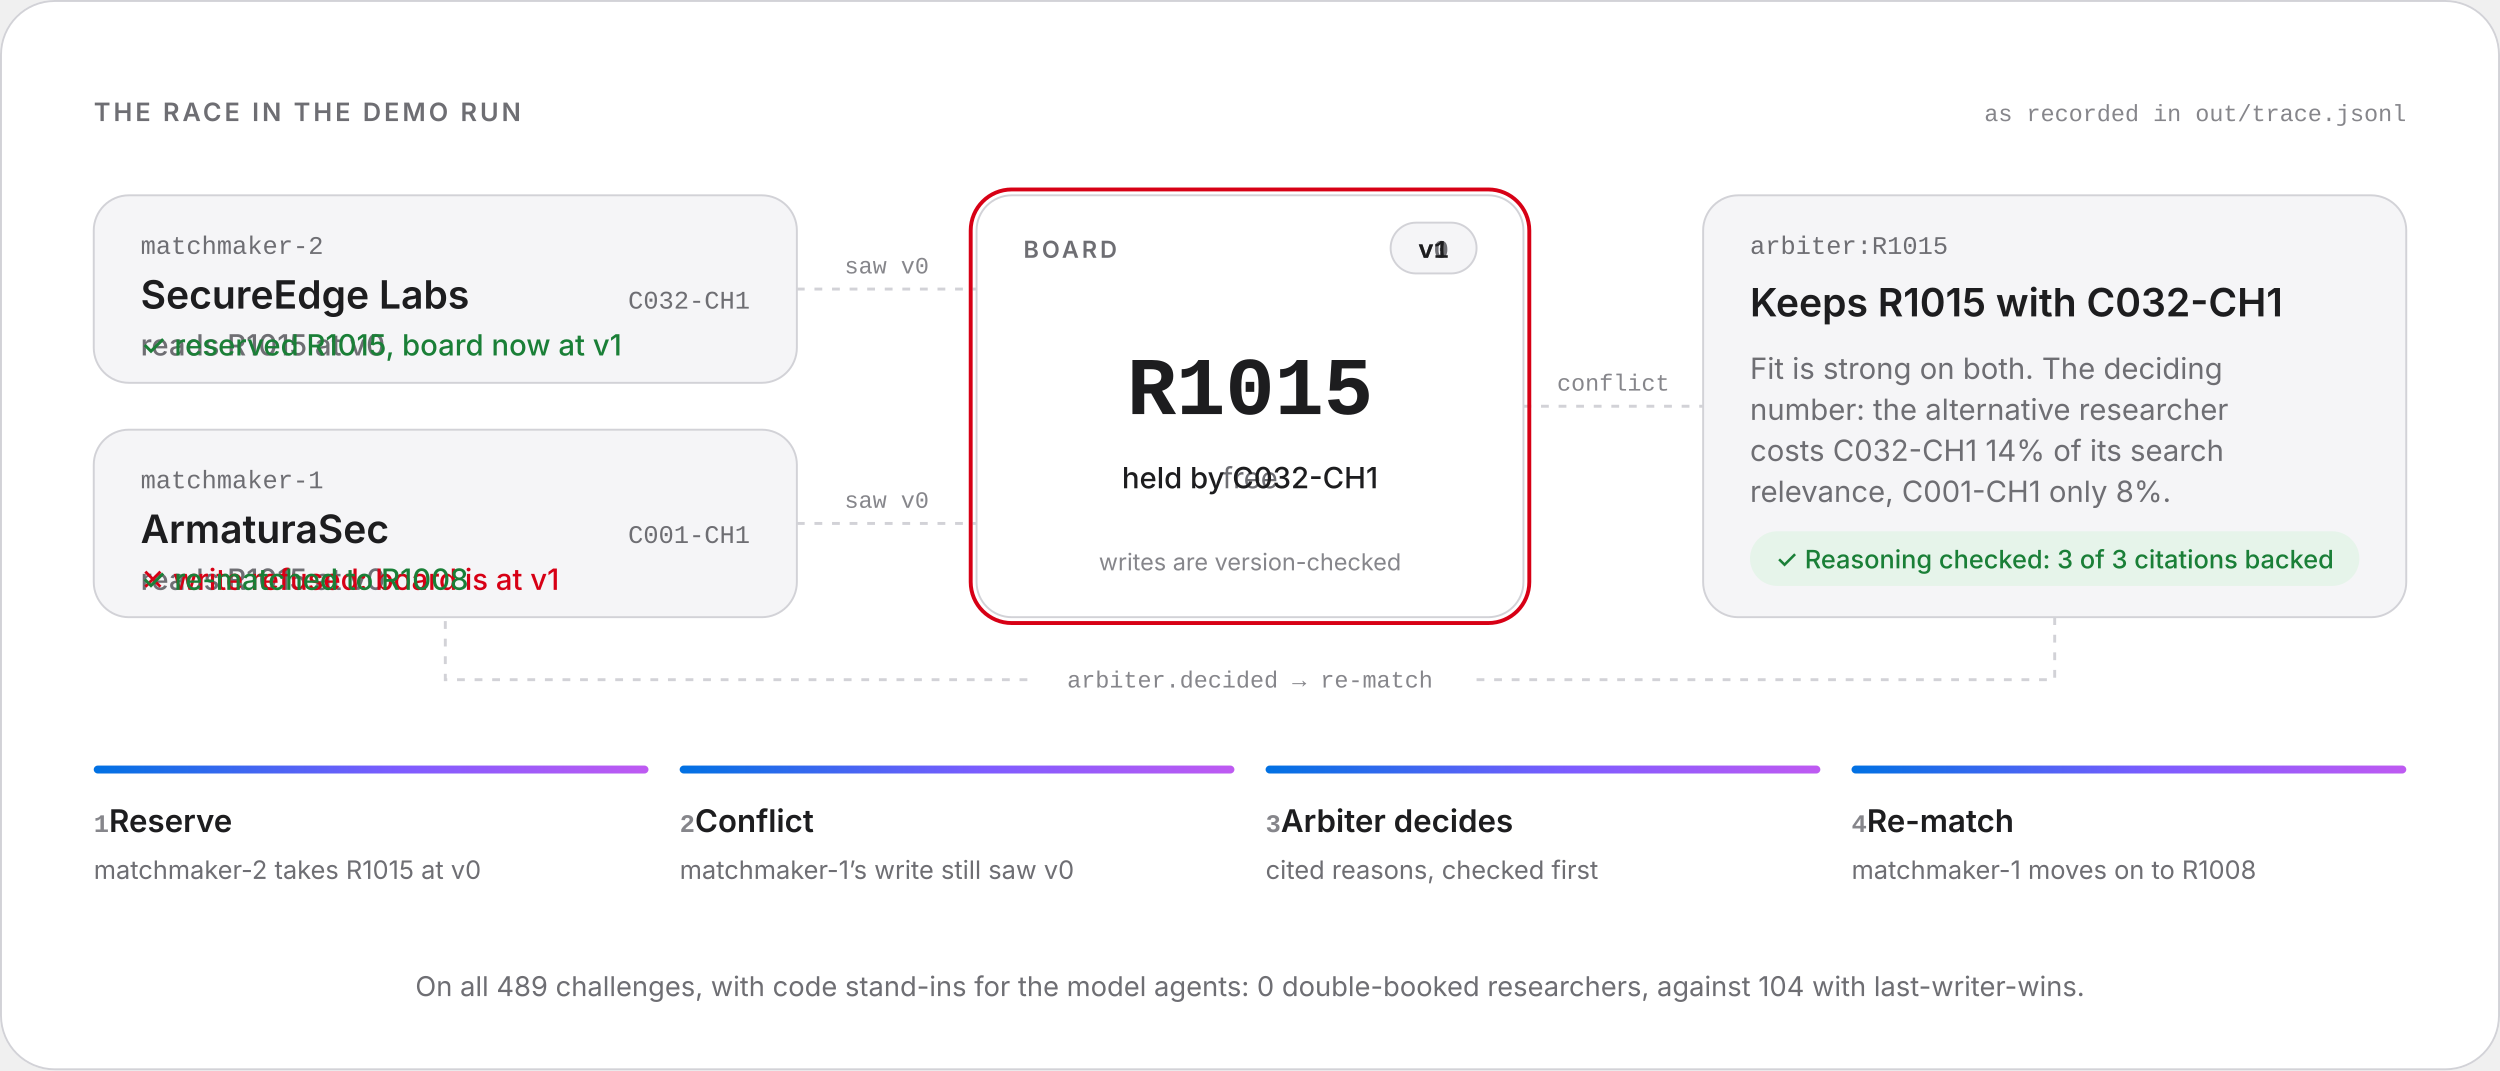
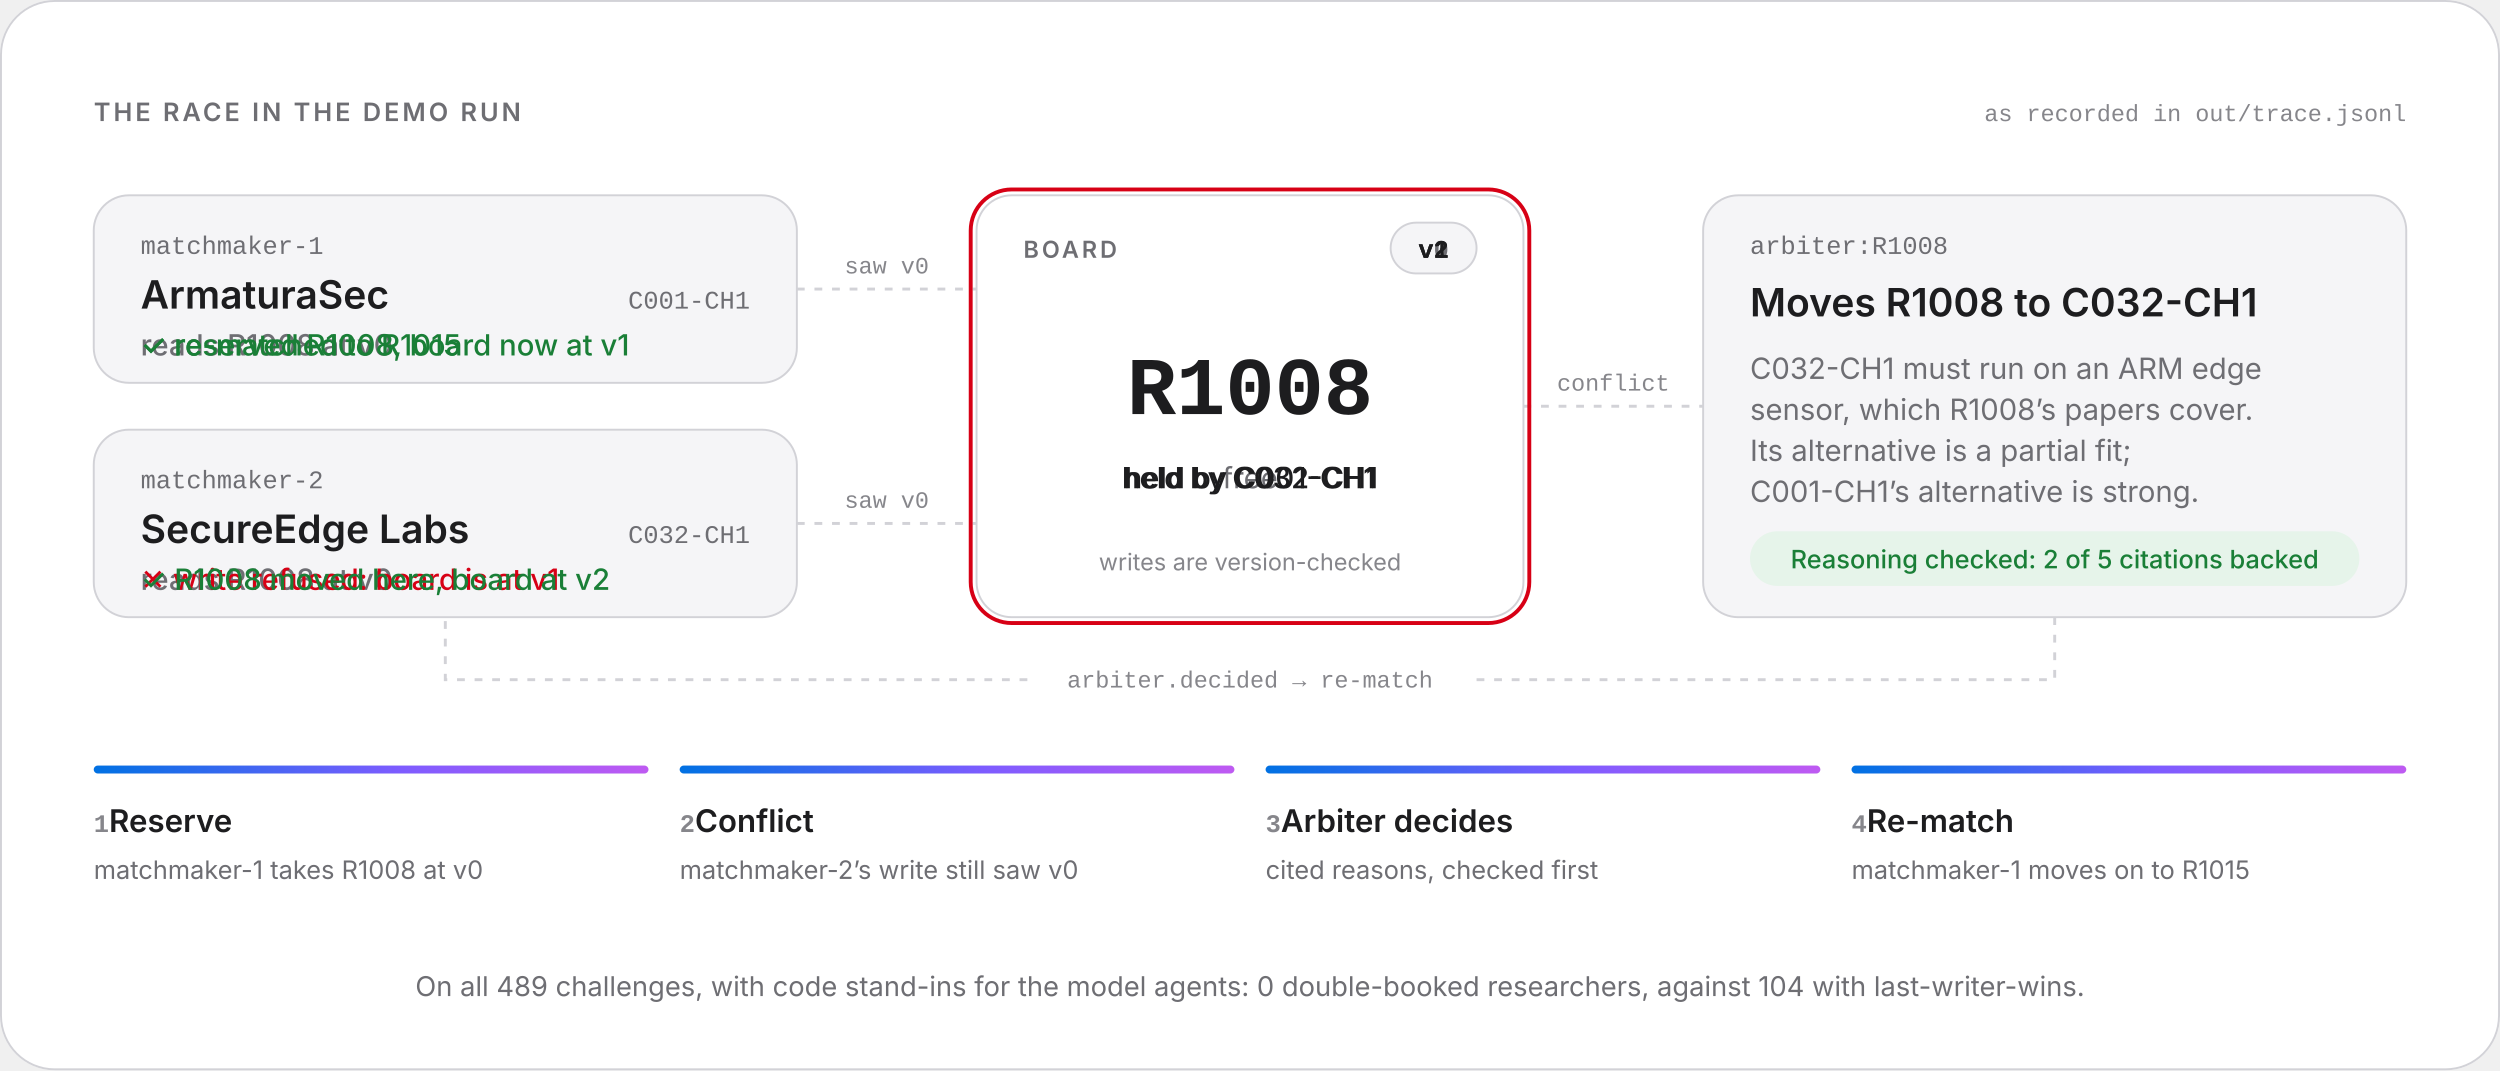
<svg xmlns="http://www.w3.org/2000/svg" width="1280" height="548" viewBox="0 0 1280 548" role="img" aria-labelledby="title desc" font-family="-apple-system, BlinkMacSystemFont, 'SF Pro Display', 'Segoe UI', 'Helvetica Neue', Inter, Arial, 'Liberation Sans', sans-serif">
  <defs>
    <linearGradient id="brand" x1="0" y1="0" x2="1" y2="0">
      <stop offset="0" stop-color="#0071E3" />
      <stop offset=".55" stop-color="#7D5CFF" />
      <stop offset="1" stop-color="#BF5AF2" />
    </linearGradient>
    <clipPath id="card">
      <rect width="1280" height="548" rx="28" />
    </clipPath>
  </defs>
  <g clip-path="url(#card)">
    <rect width="1280" height="548" rx="28" fill="#FFFFFF" />
  </g>
  <rect x=".5" y=".5" width="1279" height="547" rx="27.5" fill="none" stroke="#D2D2D7" />
  <text x="48" y="62" font-size="13" font-weight="600" fill="#6E6E73" letter-spacing="1.5">THE RACE IN THE DEMO RUN</text>
  <text x="1232" y="62" font-size="12" font-weight="400" fill="#86868B" text-anchor="end" font-family="ui-monospace, 'SF Mono', SFMono-Regular, Menlo, Consolas, 'Liberation Mono', monospace">as recorded in out/trace.jsonl</text>
  <g stroke="#D2D2D7" stroke-width="1.5" stroke-dasharray="4 5" fill="none">
    <path d="M408 148H500" />
    <path d="M408 268H500" />
    <path class="fin" style="animation:k0 16s linear infinite" d="M780 208H872" />
    <path class="fin" style="animation:k1 16s linear infinite" d="M1052 316V348H228V316" />
  </g>
  <text x="454" y="140" font-size="12" font-weight="400" fill="#86868B" text-anchor="middle" font-family="ui-monospace, 'SF Mono', SFMono-Regular, Menlo, Consolas, 'Liberation Mono', monospace">saw v0</text>
  <text x="454" y="260" font-size="12" font-weight="400" fill="#86868B" text-anchor="middle" font-family="ui-monospace, 'SF Mono', SFMono-Regular, Menlo, Consolas, 'Liberation Mono', monospace">saw v0</text>
  <text x="826" y="200" font-size="12" font-weight="400" fill="#86868B" text-anchor="middle" font-family="ui-monospace, 'SF Mono', SFMono-Regular, Menlo, Consolas, 'Liberation Mono', monospace" class="fin" style="animation:k2 16s linear infinite">conflict</text>
  <g class="fin" style="animation:k3 16s linear infinite">
    <rect x="528" y="337" width="224" height="22" rx="11" fill="#FFFFFF" />
    <text x="640" y="352" font-size="12" font-weight="400" fill="#86868B" text-anchor="middle" font-family="ui-monospace, 'SF Mono', SFMono-Regular, Menlo, Consolas, 'Liberation Mono', monospace">arbiter.decided → re-match</text>
  </g>
  <rect x="48" y="100" width="360" height="96" rx="18" fill="#F5F5F7" stroke="#D2D2D7" />
-   <text x="72" y="130" font-size="13" font-weight="400" fill="#6E6E73" font-family="ui-monospace, 'SF Mono', SFMono-Regular, Menlo, Consolas, 'Liberation Mono', monospace">matchmaker-2</text>
-   <text x="72" y="158" font-size="20" font-weight="600" fill="#1D1D1F">SecureEdge Labs</text>
-   <text x="384" y="158" font-size="13" font-weight="400" fill="#6E6E73" text-anchor="end" font-family="ui-monospace, 'SF Mono', SFMono-Regular, Menlo, Consolas, 'Liberation Mono', monospace">C032-CH1</text>
-   <text x="72" y="182" font-size="15" font-weight="500" fill="#6E6E73" class="ini" style="animation:k4 16s linear infinite">reads R1015 at v0</text>
-   <text x="72" y="182" font-size="15" font-weight="500" fill="#1A7F37" class="fin" style="animation:k5 16s linear infinite">✓ reserved R1015, board now at v1</text>
+   <text x="72" y="130" font-size="13" font-weight="400" fill="#6E6E73" font-family="ui-monospace, 'SF Mono', SFMono-Regular, Menlo, Consolas, 'Liberation Mono', monospace">matchmaker-1</text>
+   <text x="72" y="158" font-size="20" font-weight="600" fill="#1D1D1F">ArmaturaSec</text>
+   <text x="384" y="158" font-size="13" font-weight="400" fill="#6E6E73" text-anchor="end" font-family="ui-monospace, 'SF Mono', SFMono-Regular, Menlo, Consolas, 'Liberation Mono', monospace">C001-CH1</text>
+   <text x="72" y="182" font-size="15" font-weight="500" fill="#6E6E73" class="ini" style="animation:k4 16s linear infinite">reads R1008 at v0</text>
+   <text x="72" y="182" font-size="15" font-weight="500" fill="#1A7F37" class="mid" style="animation:k18 16s linear infinite">✓ reserved R1008, board now at v1</text>
+   <text x="72" y="182" font-size="15" font-weight="500" fill="#1A7F37" class="fin" style="animation:k8 16s linear infinite">✓ re-matched to R1015</text>
  <rect x="48" y="220" width="360" height="96" rx="18" fill="#F5F5F7" stroke="#D2D2D7" />
-   <text x="72" y="250" font-size="13" font-weight="400" fill="#6E6E73" font-family="ui-monospace, 'SF Mono', SFMono-Regular, Menlo, Consolas, 'Liberation Mono', monospace">matchmaker-1</text>
-   <text x="72" y="278" font-size="20" font-weight="600" fill="#1D1D1F">ArmaturaSec</text>
-   <text x="384" y="278" font-size="13" font-weight="400" fill="#6E6E73" text-anchor="end" font-family="ui-monospace, 'SF Mono', SFMono-Regular, Menlo, Consolas, 'Liberation Mono', monospace">C001-CH1</text>
-   <text x="72" y="302" font-size="15" font-weight="500" fill="#6E6E73" class="ini" style="animation:k6 16s linear infinite">reads R1015 at v0</text>
+   <text x="72" y="250" font-size="13" font-weight="400" fill="#6E6E73" font-family="ui-monospace, 'SF Mono', SFMono-Regular, Menlo, Consolas, 'Liberation Mono', monospace">matchmaker-2</text>
+   <text x="72" y="278" font-size="20" font-weight="600" fill="#1D1D1F">SecureEdge Labs</text>
+   <text x="384" y="278" font-size="13" font-weight="400" fill="#6E6E73" text-anchor="end" font-family="ui-monospace, 'SF Mono', SFMono-Regular, Menlo, Consolas, 'Liberation Mono', monospace">C032-CH1</text>
+   <text x="72" y="302" font-size="15" font-weight="500" fill="#6E6E73" class="ini" style="animation:k6 16s linear infinite">reads R1008 at v0</text>
  <text x="72" y="302" font-size="15" font-weight="500" fill="#D70015" class="mid" style="animation:k7 16s linear infinite">✕ write refused: board is at v1</text>
-   <text x="72" y="302" font-size="15" font-weight="500" fill="#1A7F37" class="fin" style="animation:k8 16s linear infinite">✓ re-matched to R1008</text>
+   <text x="72" y="302" font-size="15" font-weight="500" fill="#1A7F37" class="fin" style="animation:k8 16s linear infinite">✓ R1008 moved here, board at v2</text>
  <rect x="500" y="100" width="280" height="216" rx="18" fill="#FFFFFF" stroke="#D2D2D7" />
  <rect class="mid" style="animation:k9 16s linear infinite" x="497" y="97" width="286" height="222" rx="21" fill="none" stroke="#D70015" stroke-width="2" />
  <text x="524" y="132" font-size="12" font-weight="600" fill="#6E6E73" letter-spacing="1.5">BOARD</text>
  <rect x="712" y="114" width="44" height="26" rx="13" fill="#F5F5F7" stroke="#D2D2D7" />
  <text x="734" y="132" font-size="13" font-weight="600" fill="#6E6E73" text-anchor="middle" font-family="ui-monospace, 'SF Mono', SFMono-Regular, Menlo, Consolas, 'Liberation Mono', monospace" class="ini" style="animation:k10 16s linear infinite">v0</text>
-   <text x="734" y="132" font-size="13" font-weight="600" fill="#1D1D1F" text-anchor="middle" font-family="ui-monospace, 'SF Mono', SFMono-Regular, Menlo, Consolas, 'Liberation Mono', monospace" class="fin" style="animation:k11 16s linear infinite">v1</text>
-   <text x="640" y="212" font-size="42" font-weight="600" fill="#1D1D1F" text-anchor="middle" font-family="ui-monospace, 'SF Mono', SFMono-Regular, Menlo, Consolas, 'Liberation Mono', monospace">R1015</text>
+   <text x="734" y="132" font-size="13" font-weight="600" fill="#1D1D1F" text-anchor="middle" font-family="ui-monospace, 'SF Mono', SFMono-Regular, Menlo, Consolas, 'Liberation Mono', monospace" class="mid" style="animation:k18 16s linear infinite">v1</text>
+   <text x="734" y="132" font-size="13" font-weight="600" fill="#1D1D1F" text-anchor="middle" font-family="ui-monospace, 'SF Mono', SFMono-Regular, Menlo, Consolas, 'Liberation Mono', monospace" class="fin" style="animation:k8 16s linear infinite">v2</text>
+   <text x="640" y="212" font-size="42" font-weight="600" fill="#1D1D1F" text-anchor="middle" font-family="ui-monospace, 'SF Mono', SFMono-Regular, Menlo, Consolas, 'Liberation Mono', monospace">R1008</text>
  <text x="640" y="250" font-size="15" font-weight="400" fill="#6E6E73" text-anchor="middle" class="ini" style="animation:k12 16s linear infinite">free</text>
-   <text x="640" y="250" font-size="15" font-weight="500" fill="#1D1D1F" text-anchor="middle" class="fin" style="animation:k13 16s linear infinite">held by C032-CH1</text>
+   <text x="640" y="250" font-size="15" font-weight="500" fill="#1D1D1F" text-anchor="middle" class="mid" style="animation:k18 16s linear infinite">held by C001-CH1</text>
+   <text x="640" y="250" font-size="15" font-weight="500" fill="#1D1D1F" text-anchor="middle" class="fin" style="animation:k8 16s linear infinite">held by C032-CH1</text>
  <text x="640" y="292" font-size="12" font-weight="400" fill="#86868B" text-anchor="middle">writes are version-checked</text>
  <g class="fin" style="animation:k14 16s linear infinite">
    <rect x="872" y="100" width="360" height="216" rx="18" fill="#F5F5F7" stroke="#D2D2D7" />
-     <text x="896" y="130" font-size="13" font-weight="400" fill="#6E6E73" font-family="ui-monospace, 'SF Mono', SFMono-Regular, Menlo, Consolas, 'Liberation Mono', monospace">arbiter:R1015</text>
+     <text x="896" y="130" font-size="13" font-weight="400" fill="#6E6E73" font-family="ui-monospace, 'SF Mono', SFMono-Regular, Menlo, Consolas, 'Liberation Mono', monospace">arbiter:R1008</text>
    <g class="fin" style="animation:k15 16s linear infinite">
-       <text x="896" y="162" font-size="20" font-weight="600" fill="#1D1D1F">Keeps R1015 with C032-CH1</text>
+       <text x="896" y="162" font-size="20" font-weight="600" fill="#1D1D1F">Moves R1008 to C032-CH1</text>
    </g>
    <g class="fin" style="animation:k16 16s linear infinite">
-       <text x="896" y="194" font-size="15" font-weight="400" fill="#6E6E73">Fit is strong on both. The deciding</text>
-       <text x="896" y="215" font-size="15" font-weight="400" fill="#6E6E73">number: the alternative researcher</text>
-       <text x="896" y="236" font-size="15" font-weight="400" fill="#6E6E73">costs C032-CH1 14% of its search</text>
-       <text x="896" y="257" font-size="15" font-weight="400" fill="#6E6E73">relevance, C001-CH1 only 8%.</text>
+       <text x="896" y="194" font-size="15" font-weight="400" fill="#6E6E73">C032-CH1 must run on an ARM edge</text>
+       <text x="896" y="215" font-size="15" font-weight="400" fill="#6E6E73">sensor, which R1008’s papers cover.</text>
+       <text x="896" y="236" font-size="15" font-weight="400" fill="#6E6E73">Its alternative is a partial fit;</text>
+       <text x="896" y="257" font-size="15" font-weight="400" fill="#6E6E73">C001-CH1’s alternative is strong.</text>
    </g>
    <g class="fin" style="animation:k17 16s linear infinite">
      <rect x="896" y="272" width="312" height="28" rx="14" fill="#E6F4EA" />
-       <text x="1052" y="291" font-size="13" font-weight="500" fill="#1A7F37" text-anchor="middle">✓ Reasoning checked: 3 of 3 citations backed</text>
+       <text x="1052" y="291" font-size="13" font-weight="500" fill="#1A7F37" text-anchor="middle">Reasoning checked: 2 of 5 citations backed</text>
    </g>
  </g>
  <circle class="tok" cx="412" cy="148" r="5" fill="#0071E3" style="animation:tA 16s linear infinite" />
  <circle class="tok" cx="412" cy="268" r="5" fill="#0071E3" style="animation:tB 16s linear infinite" />
  <circle class="tok" cx="784" cy="208" r="5" fill="#7D5CFF" style="animation:tC 16s linear infinite" />
  <circle class="tok" cx="1052" cy="320" r="5" fill="#BF5AF2" style="animation:tD 16s linear infinite" />
  <rect x="48" y="392" width="284" height="4" rx="2" fill="#E8E8ED" />
  <rect class="bar" x="48" y="392" width="284" height="4" rx="2" fill="url(#brand)" style="animation:bar0 16s linear infinite" />
  <text x="48" y="426" font-size="16" font-weight="600" class="lab" style="animation:lab0 16s linear infinite" fill="#1D1D1F">
    <tspan font-family="ui-monospace, 'SF Mono', SFMono-Regular, Menlo, Consolas, 'Liberation Mono', monospace" font-size="13" fill="#86868B">1  </tspan>Reserve</text>
-   <text x="48" y="450" font-size="13" font-weight="400" fill="#6E6E73">matchmaker-2 takes R1015 at v0</text>
+   <text x="48" y="450" font-size="13" font-weight="400" fill="#6E6E73">matchmaker-1 takes R1008 at v0</text>
  <rect x="348" y="392" width="284" height="4" rx="2" fill="#E8E8ED" />
  <rect class="bar" x="348" y="392" width="284" height="4" rx="2" fill="url(#brand)" style="animation:bar1 16s linear infinite" />
  <text x="348" y="426" font-size="16" font-weight="600" class="lab" style="animation:lab1 16s linear infinite" fill="#1D1D1F">
    <tspan font-family="ui-monospace, 'SF Mono', SFMono-Regular, Menlo, Consolas, 'Liberation Mono', monospace" font-size="13" fill="#86868B">2  </tspan>Conflict</text>
-   <text x="348" y="450" font-size="13" font-weight="400" fill="#6E6E73">matchmaker-1’s write still saw v0</text>
+   <text x="348" y="450" font-size="13" font-weight="400" fill="#6E6E73">matchmaker-2’s write still saw v0</text>
  <rect x="648" y="392" width="284" height="4" rx="2" fill="#E8E8ED" />
  <rect class="bar" x="648" y="392" width="284" height="4" rx="2" fill="url(#brand)" style="animation:bar2 16s linear infinite" />
  <text x="648" y="426" font-size="16" font-weight="600" class="lab" style="animation:lab2 16s linear infinite" fill="#1D1D1F">
    <tspan font-family="ui-monospace, 'SF Mono', SFMono-Regular, Menlo, Consolas, 'Liberation Mono', monospace" font-size="13" fill="#86868B">3  </tspan>Arbiter decides</text>
  <text x="648" y="450" font-size="13" font-weight="400" fill="#6E6E73">cited reasons, checked first</text>
  <rect x="948" y="392" width="284" height="4" rx="2" fill="#E8E8ED" />
  <rect class="bar" x="948" y="392" width="284" height="4" rx="2" fill="url(#brand)" style="animation:bar3 16s linear infinite" />
  <text x="948" y="426" font-size="16" font-weight="600" class="lab" style="animation:lab3 16s linear infinite" fill="#1D1D1F">
    <tspan font-family="ui-monospace, 'SF Mono', SFMono-Regular, Menlo, Consolas, 'Liberation Mono', monospace" font-size="13" fill="#86868B">4  </tspan>Re-match</text>
-   <text x="948" y="450" font-size="13" font-weight="400" fill="#6E6E73">matchmaker-1 moves on to R1008</text>
+   <text x="948" y="450" font-size="13" font-weight="400" fill="#6E6E73">matchmaker-1 moves on to R1015</text>
  <text x="640" y="510" font-size="14" font-weight="400" fill="#6E6E73" text-anchor="middle">On all 489 challenges, with code stand-ins for the model agents: 0 double-booked researchers, against 104 with last-writer-wins.</text>
  <style>
@keyframes tA{0%{opacity:0;transform:translate(0px,0px)}5.31%{opacity:0;transform:translate(0px,0px)}6.25%{opacity:1;transform:translate(0px,0px);animation-timing-function:cubic-bezier(.45,0,.25,1)}13.75%{opacity:1;transform:translate(84px,0px);animation-timing-function:cubic-bezier(.45,0,.25,1)}15.31%{opacity:0;transform:translate(84px,0px)}100%{opacity:0;transform:translate(84px,0px)}}
@keyframes tB{0%{opacity:0;transform:translate(0px,0px);fill:#0071E3}24.06%{opacity:0;transform:translate(0px,0px)}25%{opacity:1;transform:translate(0px,0px);animation-timing-function:cubic-bezier(.45,0,.25,1);fill:#0071E3}31.25%{opacity:1;transform:translate(84px,0px);animation-timing-function:cubic-bezier(.45,0,.25,1);fill:#D70015}36.25%{opacity:1;transform:translate(0px,0px);animation-timing-function:cubic-bezier(.45,0,.25,1);fill:#D70015}37.81%{opacity:0;transform:translate(0px,0px)}100%{opacity:0;transform:translate(0px,0px)}}
@keyframes tC{0%{opacity:0;transform:translate(0px,0px)}36.56%{opacity:0;transform:translate(0px,0px)}37.5%{opacity:1;transform:translate(0px,0px);animation-timing-function:cubic-bezier(.45,0,.25,1)}41.25%{opacity:1;transform:translate(84px,0px);animation-timing-function:cubic-bezier(.45,0,.25,1)}42.81%{opacity:0;transform:translate(84px,0px)}100%{opacity:0;transform:translate(84px,0px)}}
@keyframes tD{0%{opacity:0;transform:translate(0px,0px)}61.56%{opacity:0;transform:translate(0px,0px)}62.5%{opacity:1;transform:translate(0px,0px);animation-timing-function:cubic-bezier(.45,0,.25,1)}64.06%{opacity:1;transform:translate(0px,28px);animation-timing-function:cubic-bezier(.45,0,.25,1)}67.81%{opacity:1;transform:translate(-824px,28px);animation-timing-function:cubic-bezier(.45,0,.25,1)}69.38%{opacity:1;transform:translate(-824px,0px);animation-timing-function:cubic-bezier(.45,0,.25,1)}70.94%{opacity:0;transform:translate(-824px,0px)}100%{opacity:0;transform:translate(-824px,0px)}}
@keyframes bar0{0%{transform:scaleX(0);opacity:1}3.13%{transform:scaleX(0)}21.88%{transform:scaleX(1)}95%{transform:scaleX(1);opacity:1}97.5%{transform:scaleX(1);opacity:0}97.81%{transform:scaleX(0);opacity:0}100%{transform:scaleX(0);opacity:1}}
@keyframes lab0{0%{fill:#86868B}3.13%{fill:#86868B}5%{fill:#1D1D1F}95%{fill:#1D1D1F}97.5%{fill:#86868B}100%{fill:#86868B}}
@keyframes bar1{0%{transform:scaleX(0);opacity:1}21.88%{transform:scaleX(0)}40.63%{transform:scaleX(1)}95%{transform:scaleX(1);opacity:1}97.5%{transform:scaleX(1);opacity:0}97.81%{transform:scaleX(0);opacity:0}100%{transform:scaleX(0);opacity:1}}
@keyframes lab1{0%{fill:#86868B}21.88%{fill:#86868B}23.75%{fill:#1D1D1F}95%{fill:#1D1D1F}97.5%{fill:#86868B}100%{fill:#86868B}}
@keyframes bar2{0%{transform:scaleX(0);opacity:1}40.63%{transform:scaleX(0)}62.5%{transform:scaleX(1)}95%{transform:scaleX(1);opacity:1}97.5%{transform:scaleX(1);opacity:0}97.81%{transform:scaleX(0);opacity:0}100%{transform:scaleX(0);opacity:1}}
@keyframes lab2{0%{fill:#86868B}40.63%{fill:#86868B}42.5%{fill:#1D1D1F}95%{fill:#1D1D1F}97.5%{fill:#86868B}100%{fill:#86868B}}
@keyframes bar3{0%{transform:scaleX(0);opacity:1}62.5%{transform:scaleX(0)}84.38%{transform:scaleX(1)}95%{transform:scaleX(1);opacity:1}97.5%{transform:scaleX(1);opacity:0}97.81%{transform:scaleX(0);opacity:0}100%{transform:scaleX(0);opacity:1}}
@keyframes lab3{0%{fill:#86868B}62.5%{fill:#86868B}64.38%{fill:#1D1D1F}95%{fill:#1D1D1F}97.5%{fill:#86868B}100%{fill:#86868B}}
@keyframes k0{0%{opacity:0}37.5%{opacity:0}39.38%{opacity:1}95%{opacity:1}96.88%{opacity:0}100%{opacity:0}}
@keyframes k1{0%{opacity:0}62.5%{opacity:0}64.38%{opacity:1}95%{opacity:1}96.88%{opacity:0}100%{opacity:0}}
@keyframes k2{0%{opacity:0}37.5%{opacity:0}39.38%{opacity:1}95%{opacity:1}96.88%{opacity:0}100%{opacity:0}}
@keyframes k3{0%{opacity:0}62.5%{opacity:0}64.38%{opacity:1}95%{opacity:1}96.88%{opacity:0}100%{opacity:0}}
@keyframes k4{0%{opacity:1}15%{opacity:1}16.88%{opacity:0}96.25%{opacity:0}98.13%{opacity:1}100%{opacity:1}}
@keyframes k5{0%{opacity:0}15%{opacity:0}16.88%{opacity:1}95%{opacity:1}96.88%{opacity:0}100%{opacity:0}}
@keyframes k6{0%{opacity:1}35%{opacity:1}36.88%{opacity:0}96.25%{opacity:0}98.13%{opacity:1}100%{opacity:1}}
@keyframes k7{0%{opacity:0}35%{opacity:0}36.88%{opacity:1}68.75%{opacity:1}70.63%{opacity:0}100%{opacity:0}}
@keyframes k8{0%{opacity:0}68.75%{opacity:0}70.63%{opacity:1}95%{opacity:1}96.88%{opacity:0}100%{opacity:0}}
@keyframes k9{0%{opacity:0}31.25%{opacity:0}33.13%{opacity:1}37.5%{opacity:1}39.38%{opacity:0}100%{opacity:0}}
@keyframes k10{0%{opacity:1}13.75%{opacity:1}15.63%{opacity:0}96.25%{opacity:0}98.13%{opacity:1}100%{opacity:1}}
@keyframes k11{0%{opacity:0}13.75%{opacity:0}15.63%{opacity:1}95%{opacity:1}96.88%{opacity:0}100%{opacity:0}}
@keyframes k12{0%{opacity:1}13.75%{opacity:1}15.63%{opacity:0}96.25%{opacity:0}98.13%{opacity:1}100%{opacity:1}}
@keyframes k13{0%{opacity:0}13.75%{opacity:0}15.63%{opacity:1}95%{opacity:1}96.88%{opacity:0}100%{opacity:0}}
@keyframes k14{0%{opacity:0}40.63%{opacity:0}42.5%{opacity:1}95%{opacity:1}96.88%{opacity:0}100%{opacity:0}}
@keyframes k15{0%{opacity:0}43.13%{opacity:0}45%{opacity:1}95%{opacity:1}96.88%{opacity:0}100%{opacity:0}}
@keyframes k16{0%{opacity:0}46.25%{opacity:0}48.13%{opacity:1}95%{opacity:1}96.88%{opacity:0}100%{opacity:0}}
@keyframes k17{0%{opacity:0}52.5%{opacity:0}54.38%{opacity:1}95%{opacity:1}96.88%{opacity:0}100%{opacity:0}}
+ @keyframes k18{0%{opacity:0}15%{opacity:0}16.88%{opacity:1}68.75%{opacity:1}70.63%{opacity:0}100%{opacity:0}}
.tok{opacity:0}.bar{transform-box:fill-box;transform-origin:0 50%}
@media (prefers-reduced-motion:reduce){*{animation:none!important}.ini,.mid,.tok{opacity:0!important}.fin{opacity:1!important}.bar{transform:none!important}}
</style>
</svg>
